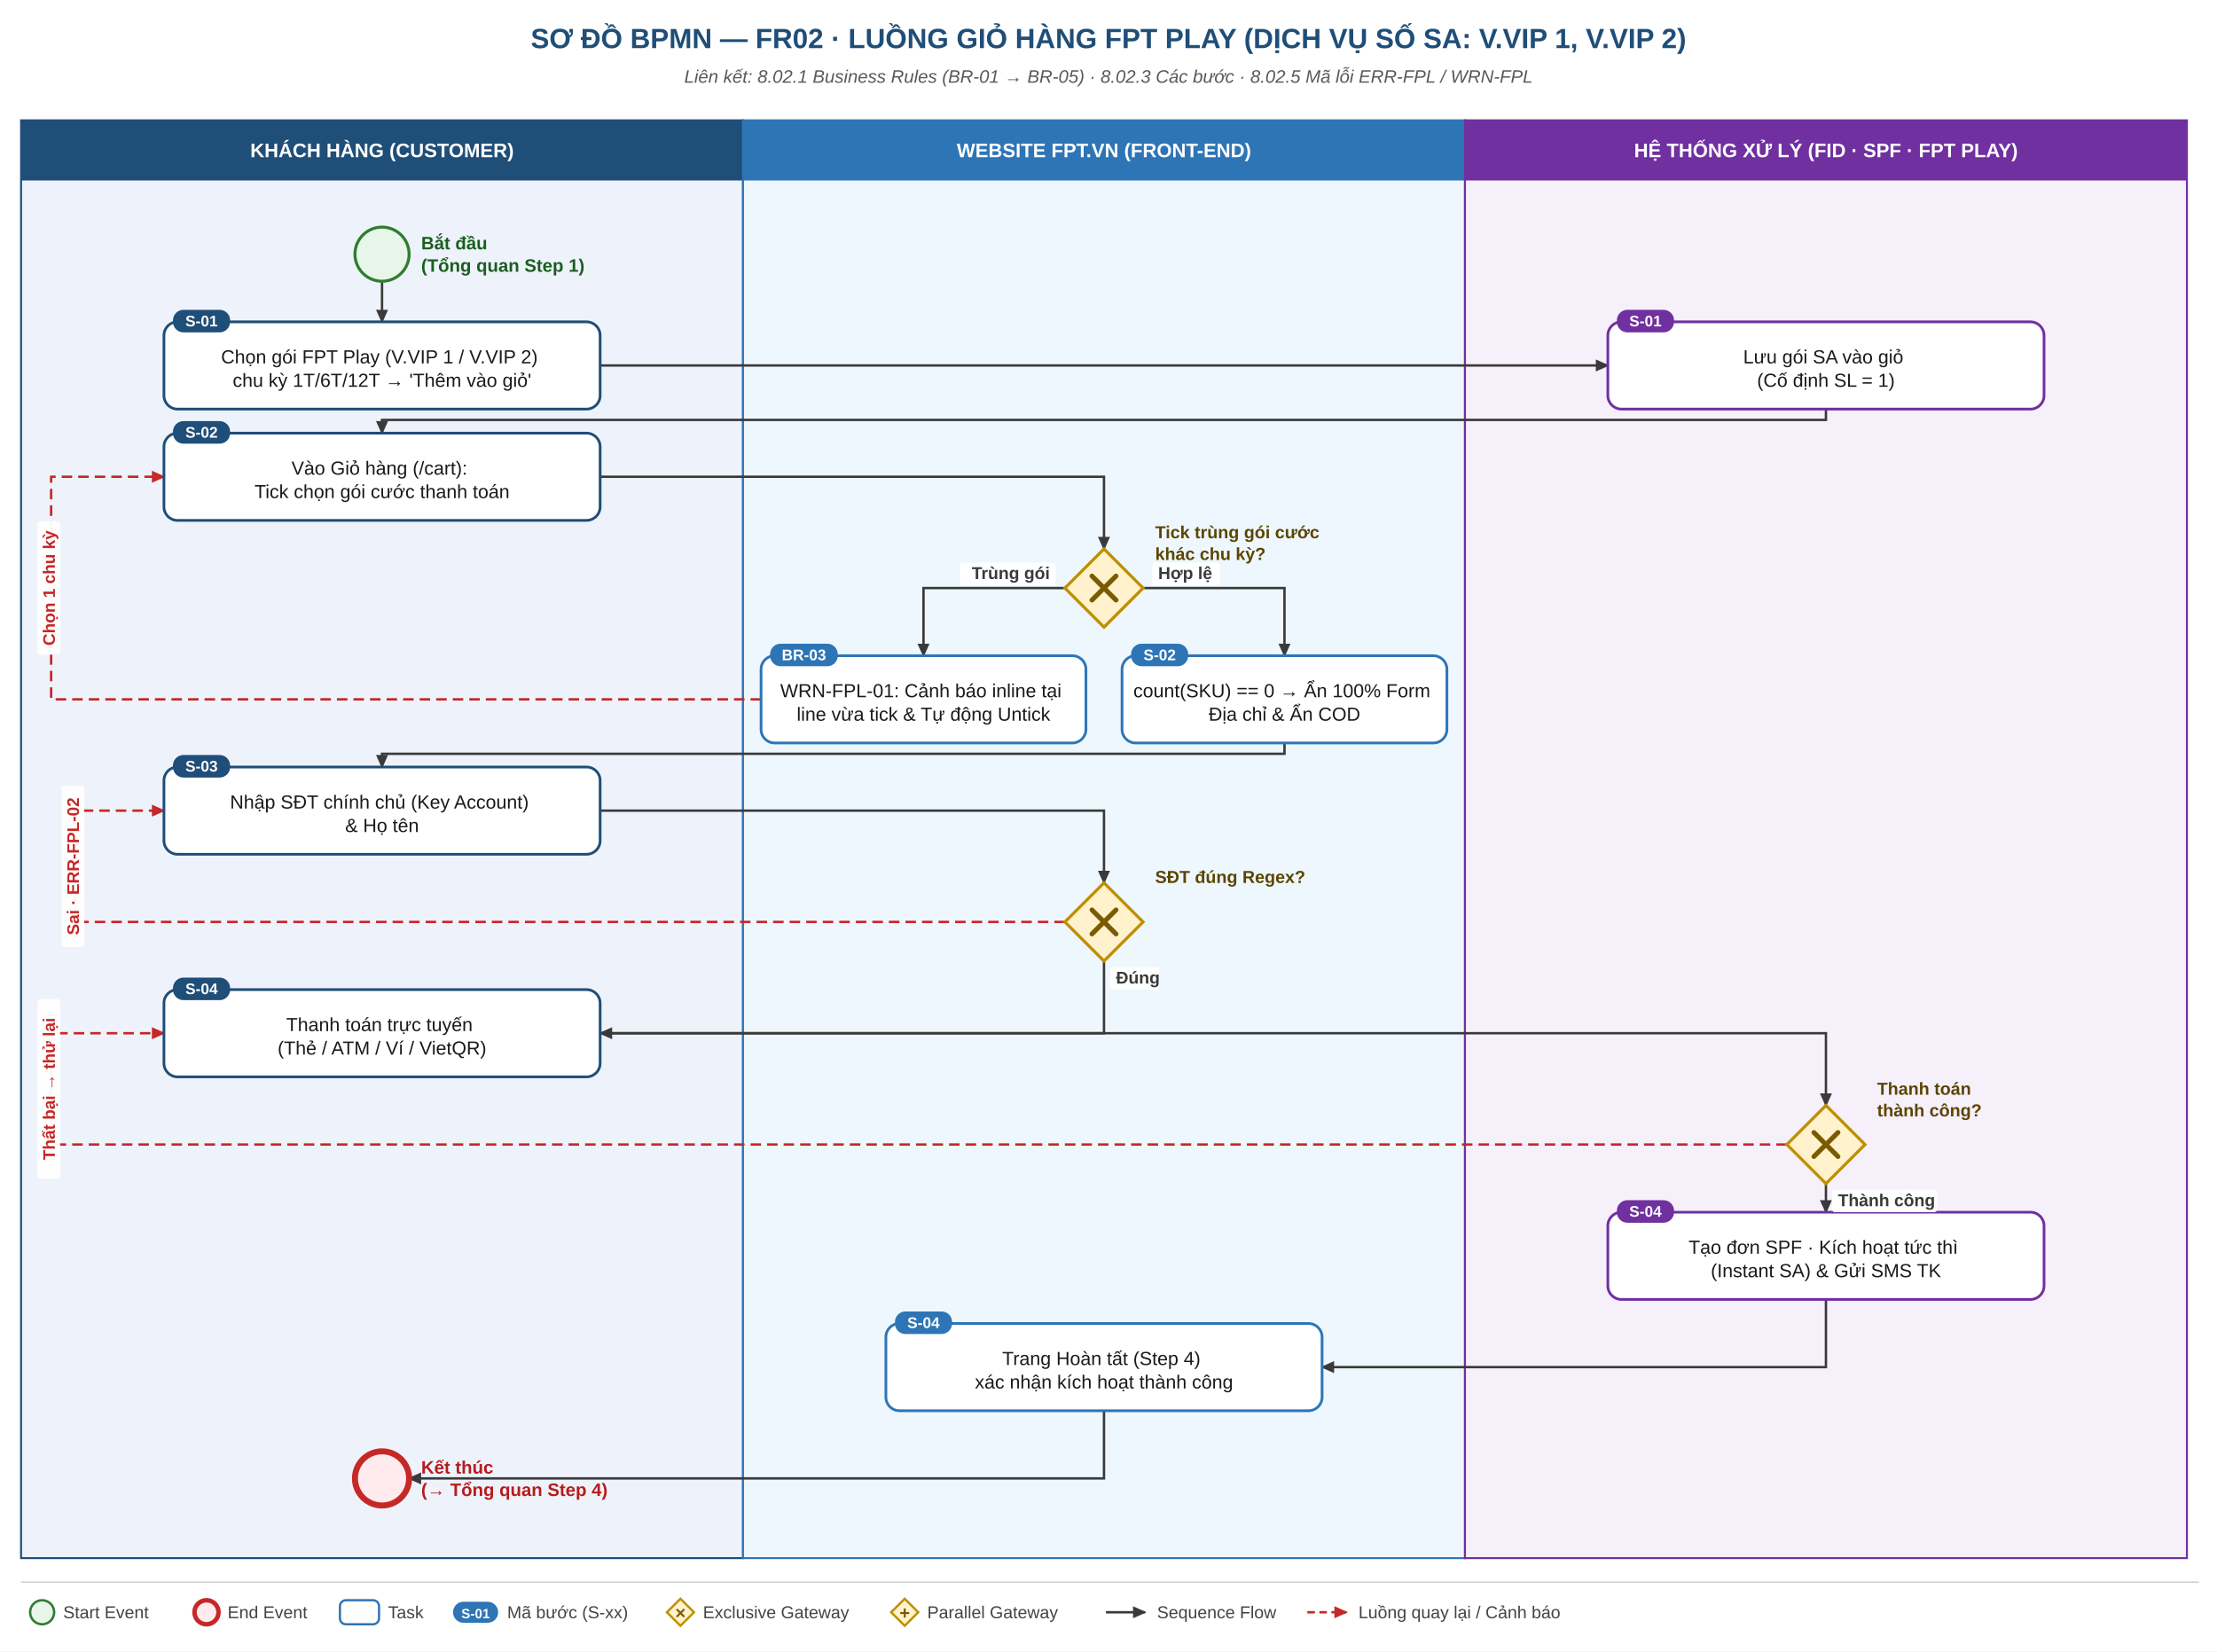
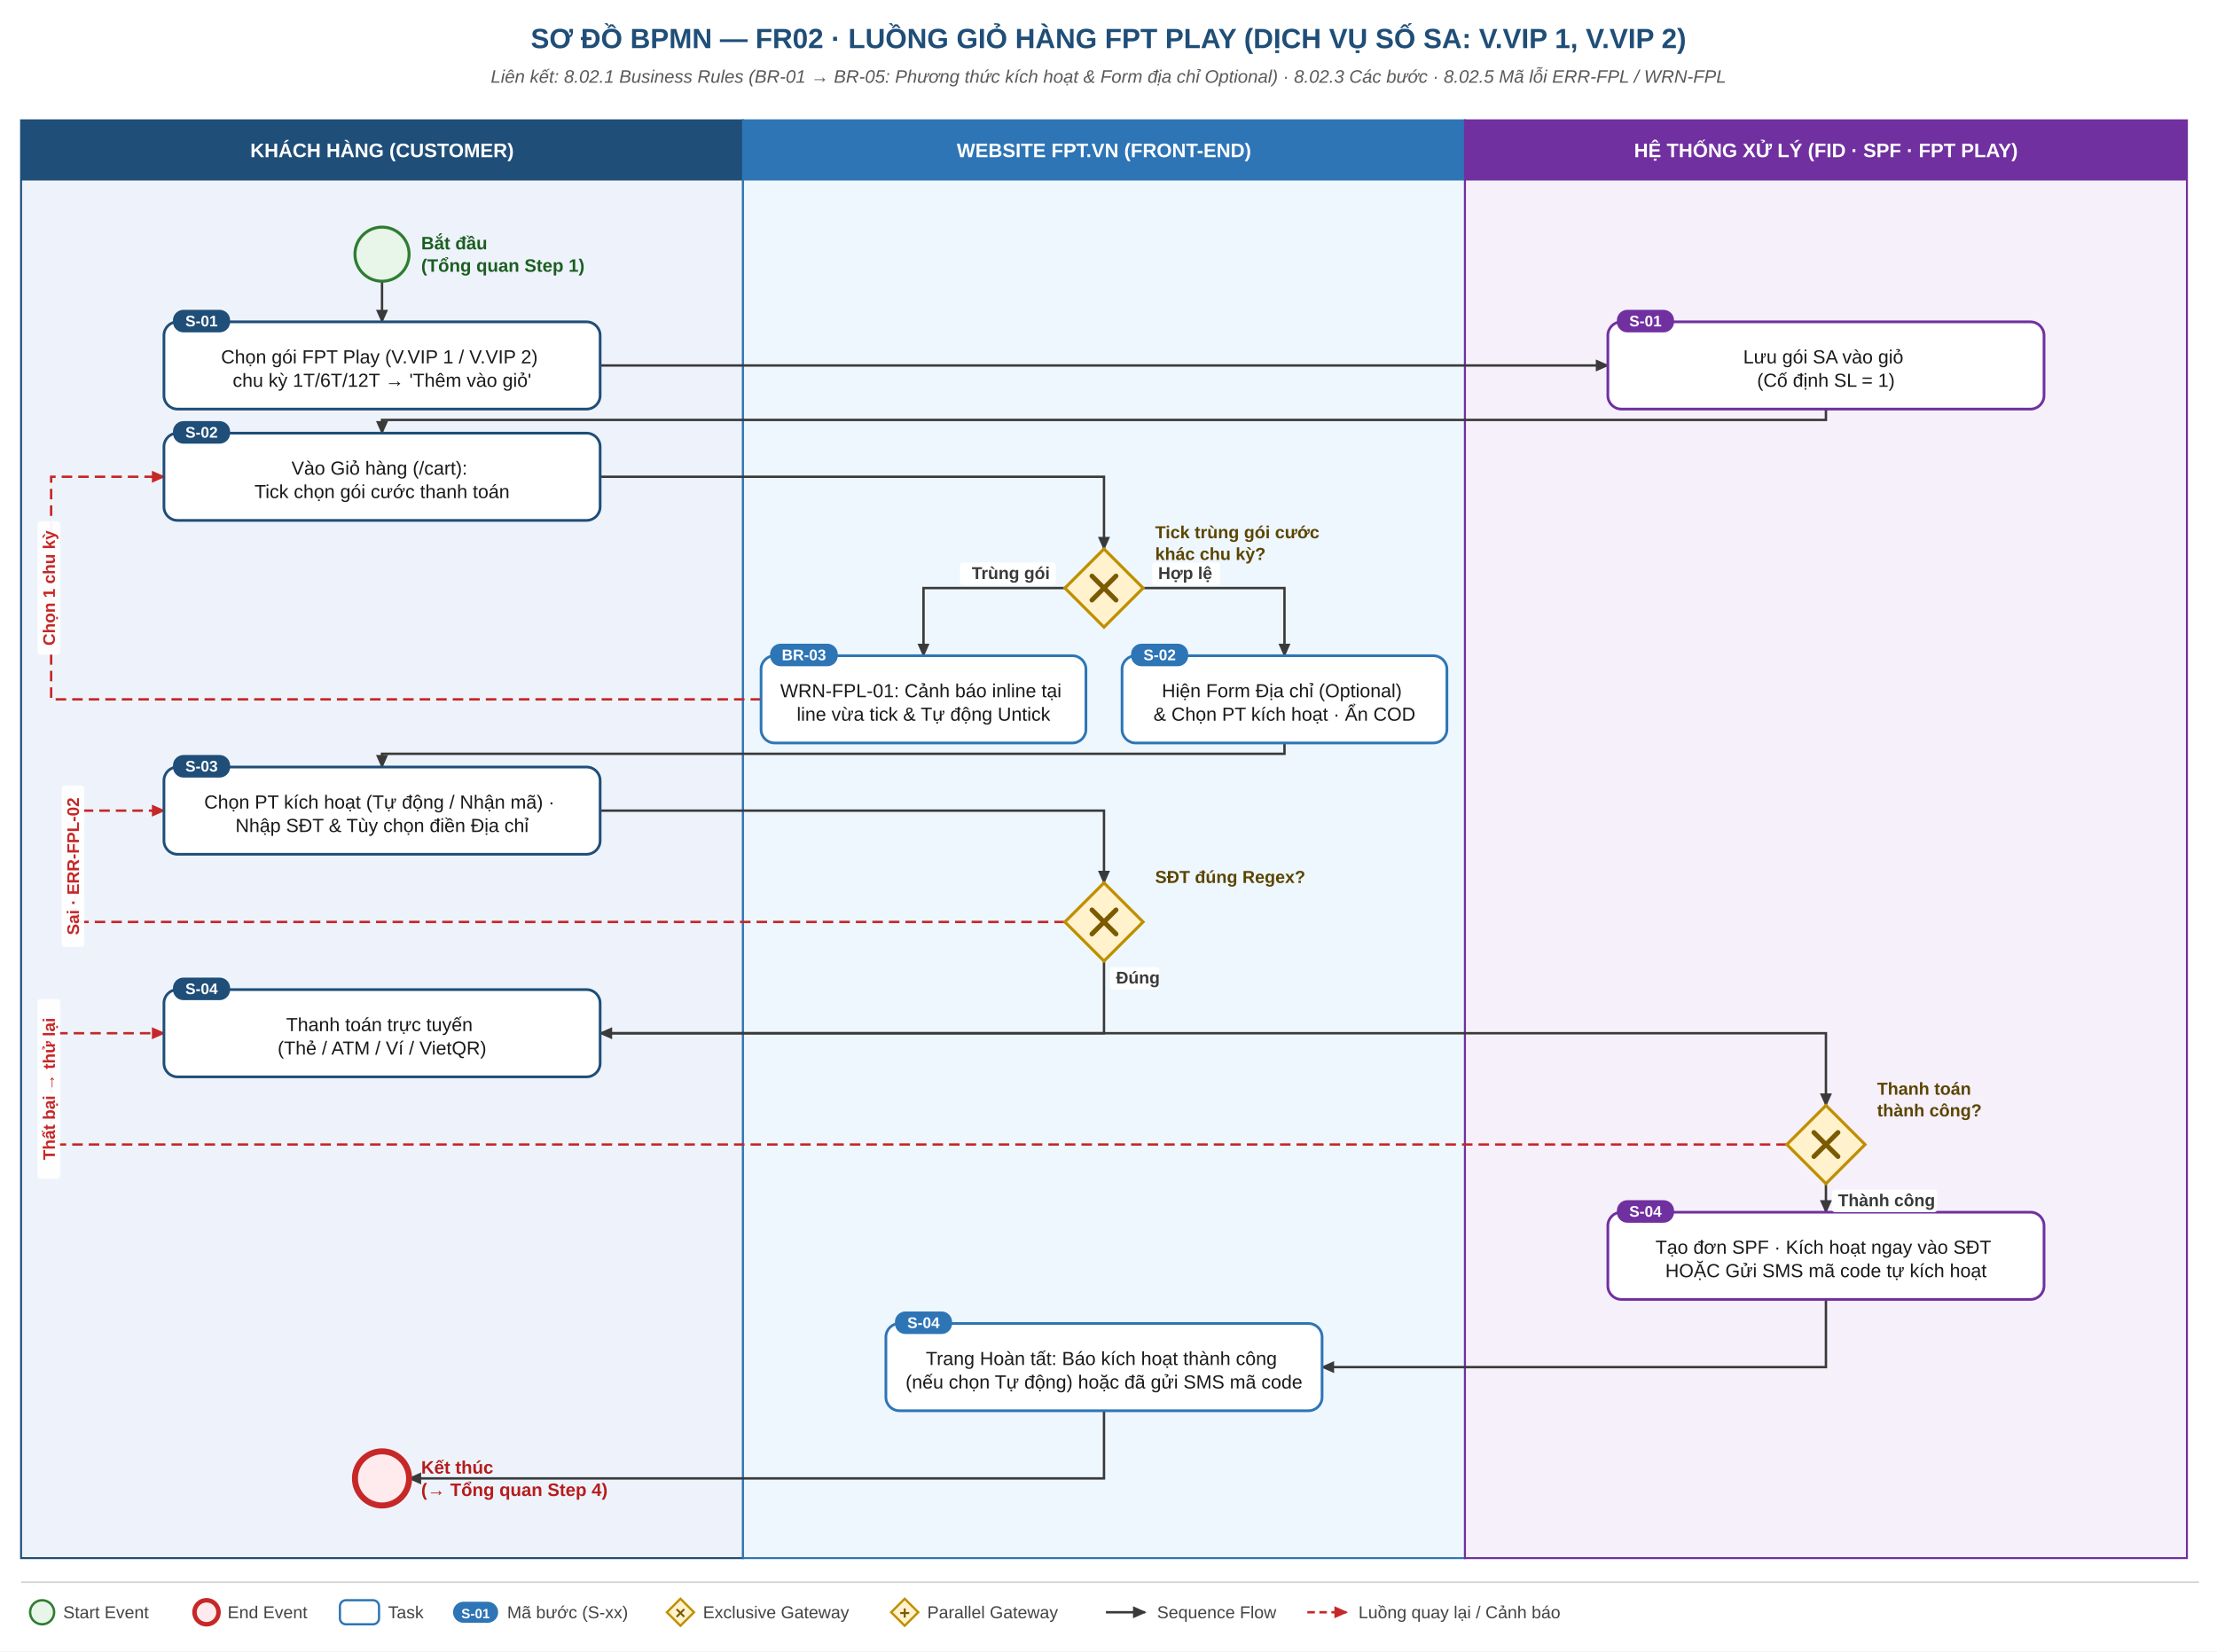
<svg xmlns="http://www.w3.org/2000/svg" width="1474" height="1098" viewBox="0 0 1474 1098" font-family="Arial, Helvetica, sans-serif">
  <rect width="1474" height="1098" fill="#ffffff" />
  <defs>
    <marker id="a" markerWidth="10" markerHeight="10" refX="8" refY="4" orient="auto" markerUnits="userSpaceOnUse">
      <path d="M0,0 L9,4 L0,8 Z" fill="#3a3a3a" />
    </marker>
    <marker id="ar" markerWidth="10" markerHeight="10" refX="8" refY="4" orient="auto" markerUnits="userSpaceOnUse">
      <path d="M0,0 L9,4 L0,8 Z" fill="#c62828" />
    </marker>
  </defs>
  <text x="737.0" y="32" font-size="18.5" font-weight="bold" fill="#1f4e78" text-anchor="middle">SƠ ĐỒ BPMN — FR02 · LUỒNG GIỎ HÀNG FPT PLAY (DỊCH VỤ SỐ SA: V.VIP 1, V.VIP 2)</text>
-   <text x="737.0" y="55" font-size="12" fill="#595959" font-style="italic" text-anchor="middle">Liên kết: 8.02.1 Business Rules (BR-01 → BR-05) · 8.02.3 Các bước · 8.02.5 Mã lỗi ERR-FPL / WRN-FPL</text>
+   <text x="737.0" y="55" font-size="12" fill="#595959" font-style="italic" text-anchor="middle">Liên kết: 8.02.1 Business Rules (BR-01 → BR-05: Phương thức kích hoạt &amp; Form địa chỉ Optional) · 8.02.3 Các bước · 8.02.5 Mã lỗi ERR-FPL / WRN-FPL</text>
  <rect x="14" y="80" width="480" height="956" fill="#eef3fb" stroke="#1f4e78" stroke-width="1.3" />
  <rect x="14" y="80" width="480" height="40" fill="#1f4e78" />
  <text x="254.0" y="104.5" font-size="13" font-weight="bold" fill="#fff" text-anchor="middle">KHÁCH HÀNG (CUSTOMER)</text>
  <rect x="494" y="80" width="480" height="956" fill="#eef7fd" stroke="#2e75b6" stroke-width="1.3" />
  <rect x="494" y="80" width="480" height="40" fill="#2e75b6" />
  <text x="734.0" y="104.5" font-size="13" font-weight="bold" fill="#fff" text-anchor="middle">WEBSITE FPT.VN (FRONT-END)</text>
  <rect x="974" y="80" width="480" height="956" fill="#f6f0fb" stroke="#7030a0" stroke-width="1.3" />
  <rect x="974" y="80" width="480" height="40" fill="#7030a0" />
  <text x="1214.0" y="104.5" font-size="13" font-weight="bold" fill="#fff" text-anchor="middle">HỆ THỐNG XỬ LÝ (FID · SPF · FPT PLAY)</text>
  <path d="M254.0,187.0 L254.0,214.0" fill="none" stroke="#3a3a3a" stroke-width="1.6" marker-end="url(#a)" />
  <path d="M399.0,243.0 L1069.0,243.0" fill="none" stroke="#3a3a3a" stroke-width="1.6" marker-end="url(#a)" />
  <path d="M1214.0,272.0 L1214.0,279.2 L254.0,279.2 L254.0,288.0" fill="none" stroke="#3a3a3a" stroke-width="1.6" marker-end="url(#a)" />
  <path d="M399.0,317.0 L734.0,317.0 L734.0,365.0" fill="none" stroke="#3a3a3a" stroke-width="1.6" marker-end="url(#a)" />
  <path d="M708.0,391.0 L614.0,391.0 L614.0,436.0" fill="none" stroke="#3a3a3a" stroke-width="1.6" marker-end="url(#a)" />
  <path d="M760.0,391.0 L854.0,391.0 L854.0,436.0" fill="none" stroke="#3a3a3a" stroke-width="1.6" marker-end="url(#a)" />
  <path d="M506.0,465.0 L34.0,465.0 L34.0,317.0 L109.0,317.0" fill="none" stroke="#c62828" stroke-width="1.6" stroke-dasharray="7,4" marker-end="url(#ar)" />
  <path d="M854.0,494.0 L854.0,501.2 L254.0,501.2 L254.0,510.0" fill="none" stroke="#3a3a3a" stroke-width="1.6" marker-end="url(#a)" />
  <path d="M399.0,539.0 L734.0,539.0 L734.0,587.0" fill="none" stroke="#3a3a3a" stroke-width="1.6" marker-end="url(#a)" />
  <path d="M734.0,639.0 L734.0,687.0 L399.0,687.0" fill="none" stroke="#3a3a3a" stroke-width="1.6" marker-end="url(#a)" />
  <path d="M708.0,613.0 L50.0,613.0 L50.0,539.0 L109.0,539.0" fill="none" stroke="#c62828" stroke-width="1.6" stroke-dasharray="7,4" marker-end="url(#ar)" />
  <path d="M399.0,687.0 L1214.0,687.0 L1214.0,735.0" fill="none" stroke="#3a3a3a" stroke-width="1.6" marker-end="url(#a)" />
  <path d="M1214.0,787.0 L1214.0,806.0" fill="none" stroke="#3a3a3a" stroke-width="1.6" marker-end="url(#a)" />
  <path d="M1188.0,761.0 L34.0,761.0 L34.0,687.0 L109.0,687.0" fill="none" stroke="#c62828" stroke-width="1.6" stroke-dasharray="7,4" marker-end="url(#ar)" />
  <path d="M1214.0,864.0 L1214.0,909.0 L879.0,909.0" fill="none" stroke="#3a3a3a" stroke-width="1.6" marker-end="url(#a)" />
  <path d="M734.0,938.0 L734.0,983.0 L272.0,983.0" fill="none" stroke="#3a3a3a" stroke-width="1.6" marker-end="url(#a)" />
  <circle cx="254.0" cy="169.0" r="18" fill="#e8f5e9" stroke="#2e7d32" stroke-width="2" />
  <text x="280.0" y="165.8" font-size="12" fill="#1b5e20" font-weight="bold" text-anchor="start">
    <tspan x="280.0" dy="0.0">Bắt đầu</tspan>
    <tspan x="280.0" dy="14.9">(Tổng quan Step 1)</tspan>
  </text>
  <rect x="109.0" y="214.0" width="290" height="58" rx="9" fill="#ffffff" stroke="#1f4e78" stroke-width="1.8" />
  <text x="254.0" y="241.6" font-size="12.6" fill="#1a1a1a" font-weight="normal" text-anchor="middle">
    <tspan x="254.0" dy="0.0">Chọn gói FPT Play (V.VIP 1 / V.VIP 2)</tspan>
    <tspan x="254.0" dy="15.6">chu kỳ 1T/6T/12T → 'Thêm vào giỏ'</tspan>
  </text>
  <rect x="115.0" y="206.0" width="38" height="15" rx="7" fill="#1f4e78" />
  <text x="134.0" y="217.0" font-size="10.2" font-weight="bold" fill="#fff" text-anchor="middle">S-01</text>
  <rect x="1069.0" y="214.0" width="290" height="58" rx="9" fill="#ffffff" stroke="#7030a0" stroke-width="1.8" />
  <text x="1214.0" y="241.6" font-size="12.6" fill="#1a1a1a" font-weight="normal" text-anchor="middle">
    <tspan x="1214.0" dy="0.0">Lưu gói SA vào giỏ</tspan>
    <tspan x="1214.0" dy="15.6">(Cố định SL = 1)</tspan>
  </text>
  <rect x="1075.0" y="206.0" width="38" height="15" rx="7" fill="#7030a0" />
  <text x="1094.0" y="217.0" font-size="10.2" font-weight="bold" fill="#fff" text-anchor="middle">S-01</text>
  <rect x="109.0" y="288.0" width="290" height="58" rx="9" fill="#ffffff" stroke="#1f4e78" stroke-width="1.8" />
  <text x="254.0" y="315.6" font-size="12.6" fill="#1a1a1a" font-weight="normal" text-anchor="middle">
    <tspan x="254.0" dy="0.0">Vào Giỏ hàng (/cart):</tspan>
    <tspan x="254.0" dy="15.6">Tick chọn gói cước thanh toán</tspan>
  </text>
  <rect x="115.0" y="280.0" width="38" height="15" rx="7" fill="#1f4e78" />
  <text x="134.0" y="291.0" font-size="10.2" font-weight="bold" fill="#fff" text-anchor="middle">S-02</text>
  <polygon points="734.0,365.0 760.0,391.0 734.0,417.0 708.0,391.0" fill="#fff2cc" stroke="#bf8f00" stroke-width="2" />
  <path d="M726.0,383.0 L742.0,399.0 M742.0,383.0 L726.0,399.0" stroke="#7a5b00" stroke-width="3.2" stroke-linecap="round" />
  <text x="768.0" y="357.9" font-size="11.6" fill="#5b4500" font-weight="bold" text-anchor="start">
    <tspan x="768.0" dy="0.0">Tick trùng gói cước</tspan>
    <tspan x="768.0" dy="14.4">khác chu kỳ?</tspan>
  </text>
  <rect x="506.0" y="436.0" width="216" height="58" rx="9" fill="#ffffff" stroke="#2e75b6" stroke-width="1.8" />
  <text x="614.0" y="463.6" font-size="12.6" fill="#1a1a1a" font-weight="normal" text-anchor="middle">
    <tspan x="614.0" dy="0.0">WRN-FPL-01: Cảnh báo inline tại</tspan>
    <tspan x="614.0" dy="15.6">line vừa tick &amp; Tự động Untick</tspan>
  </text>
  <rect x="512.0" y="428.0" width="45" height="15" rx="7" fill="#2e75b6" />
  <text x="534.5" y="439.0" font-size="10.2" font-weight="bold" fill="#fff" text-anchor="middle">BR-03</text>
  <rect x="746.0" y="436.0" width="216" height="58" rx="9" fill="#ffffff" stroke="#2e75b6" stroke-width="1.8" />
  <text x="854.0" y="463.6" font-size="12.6" fill="#1a1a1a" font-weight="normal" text-anchor="middle">
-     <tspan x="854.0" dy="0.0">count(SKU) == 0 → Ẩn 100% Form</tspan>
-     <tspan x="854.0" dy="15.6">Địa chỉ &amp; Ẩn COD</tspan>
+     <tspan x="854.0" dy="0.0">Hiện Form Địa chỉ (Optional)</tspan>
+     <tspan x="854.0" dy="15.6">&amp; Chọn PT kích hoạt · Ẩn COD</tspan>
  </text>
  <rect x="752.0" y="428.0" width="38" height="15" rx="7" fill="#2e75b6" />
  <text x="771.0" y="439.0" font-size="10.2" font-weight="bold" fill="#fff" text-anchor="middle">S-02</text>
  <rect x="109.0" y="510.0" width="290" height="58" rx="9" fill="#ffffff" stroke="#1f4e78" stroke-width="1.8" />
  <text x="254.0" y="537.6" font-size="12.6" fill="#1a1a1a" font-weight="normal" text-anchor="middle">
-     <tspan x="254.0" dy="0.0">Nhập SĐT chính chủ (Key Account)</tspan>
-     <tspan x="254.0" dy="15.6">&amp; Họ tên</tspan>
+     <tspan x="254.0" dy="0.0">Chọn PT kích hoạt (Tự động / Nhận mã) ·</tspan>
+     <tspan x="254.0" dy="15.6">Nhập SĐT &amp; Tùy chọn điền Địa chỉ</tspan>
  </text>
  <rect x="115.0" y="502.0" width="38" height="15" rx="7" fill="#1f4e78" />
  <text x="134.0" y="513.0" font-size="10.2" font-weight="bold" fill="#fff" text-anchor="middle">S-03</text>
  <polygon points="734.0,587.0 760.0,613.0 734.0,639.0 708.0,613.0" fill="#fff2cc" stroke="#bf8f00" stroke-width="2" />
  <path d="M726.0,605.0 L742.0,621.0 M742.0,605.0 L726.0,621.0" stroke="#7a5b00" stroke-width="3.2" stroke-linecap="round" />
  <text x="768.0" y="587.1" font-size="11.6" fill="#5b4500" font-weight="bold" text-anchor="start">
    <tspan x="768.0" dy="0.0">SĐT đúng Regex?</tspan>
  </text>
  <rect x="109.0" y="658.0" width="290" height="58" rx="9" fill="#ffffff" stroke="#1f4e78" stroke-width="1.8" />
  <text x="254.0" y="685.6" font-size="12.6" fill="#1a1a1a" font-weight="normal" text-anchor="middle">
    <tspan x="254.0" dy="0.0">Thanh toán trực tuyến</tspan>
    <tspan x="254.0" dy="15.6">(Thẻ / ATM / Ví / VietQR)</tspan>
  </text>
  <rect x="115.0" y="650.0" width="38" height="15" rx="7" fill="#1f4e78" />
  <text x="134.0" y="661.0" font-size="10.2" font-weight="bold" fill="#fff" text-anchor="middle">S-04</text>
  <polygon points="1214.0,735.0 1240.0,761.0 1214.0,787.0 1188.0,761.0" fill="#fff2cc" stroke="#bf8f00" stroke-width="2" />
  <path d="M1206.0,753.0 L1222.0,769.0 M1222.0,753.0 L1206.0,769.0" stroke="#7a5b00" stroke-width="3.2" stroke-linecap="round" />
  <text x="1248.0" y="727.9" font-size="11.6" fill="#5b4500" font-weight="bold" text-anchor="start">
    <tspan x="1248.0" dy="0.0">Thanh toán</tspan>
    <tspan x="1248.0" dy="14.4">thành công?</tspan>
  </text>
  <rect x="1069.0" y="806.0" width="290" height="58" rx="9" fill="#ffffff" stroke="#7030a0" stroke-width="1.8" />
  <text x="1214.0" y="833.6" font-size="12.6" fill="#1a1a1a" font-weight="normal" text-anchor="middle">
-     <tspan x="1214.0" dy="0.0">Tạo đơn SPF · Kích hoạt tức thì</tspan>
-     <tspan x="1214.0" dy="15.6">(Instant SA) &amp; Gửi SMS TK</tspan>
+     <tspan x="1214.0" dy="0.0">Tạo đơn SPF · Kích hoạt ngay vào SĐT</tspan>
+     <tspan x="1214.0" dy="15.6">HOẶC Gửi SMS mã code tự kích hoạt</tspan>
  </text>
  <rect x="1075.0" y="798.0" width="38" height="15" rx="7" fill="#7030a0" />
  <text x="1094.0" y="809.0" font-size="10.2" font-weight="bold" fill="#fff" text-anchor="middle">S-04</text>
  <rect x="589.0" y="880.0" width="290" height="58" rx="9" fill="#ffffff" stroke="#2e75b6" stroke-width="1.8" />
  <text x="734.0" y="907.6" font-size="12.6" fill="#1a1a1a" font-weight="normal" text-anchor="middle">
-     <tspan x="734.0" dy="0.0">Trang Hoàn tất (Step 4)</tspan>
-     <tspan x="734.0" dy="15.6">xác nhận kích hoạt thành công</tspan>
+     <tspan x="734.0" dy="0.0">Trang Hoàn tất: Báo kích hoạt thành công</tspan>
+     <tspan x="734.0" dy="15.6">(nếu chọn Tự động) hoặc đã gửi SMS mã code</tspan>
  </text>
  <rect x="595.0" y="872.0" width="38" height="15" rx="7" fill="#2e75b6" />
  <text x="614.0" y="883.0" font-size="10.2" font-weight="bold" fill="#fff" text-anchor="middle">S-04</text>
  <circle cx="254.0" cy="983.0" r="18" fill="#ffebee" stroke="#c62828" stroke-width="4" />
  <text x="280.0" y="979.8" font-size="12" fill="#b71c1c" font-weight="bold" text-anchor="start">
    <tspan x="280.0" dy="0.0">Kết thúc</tspan>
    <tspan x="280.0" dy="14.9">(→ Tổng quan Step 4)</tspan>
  </text>
  <rect x="638.2" y="374.0" width="63.8" height="15" fill="#ffffff" opacity="0.95" rx="2" />
  <text x="698.0" y="385.0" font-size="11.4" font-weight="bold" fill="#3a3a3a" text-anchor="end">Trùng gói</text>
  <rect x="766.0" y="374.0" width="45.2" height="15" fill="#ffffff" opacity="0.95" rx="2" />
  <text x="770.0" y="385.0" font-size="11.4" font-weight="bold" fill="#3a3a3a" text-anchor="start">Hợp lệ</text>
  <g transform="rotate(-90 34.0 391.0)">
    <rect x="-10.3" y="382.0" width="88.6" height="15" fill="#fff" opacity="0.95" rx="2" />
    <text x="34.0" y="393.5" font-size="11.2" font-weight="bold" fill="#c62828" text-anchor="middle">Chọn 1 chu kỳ</text>
  </g>
  <rect x="738.0" y="643.0" width="32.8" height="15" fill="#ffffff" opacity="0.95" rx="2" />
  <text x="742.0" y="654.0" font-size="11.4" font-weight="bold" fill="#3a3a3a" text-anchor="start">Đúng</text>
  <g transform="rotate(-90 50.0 576.0)">
    <rect x="-3.6" y="567.0" width="107.2" height="15" fill="#fff" opacity="0.95" rx="2" />
    <text x="50.0" y="578.5" font-size="11.2" font-weight="bold" fill="#c62828" text-anchor="middle">Sai · ERR-FPL-02</text>
  </g>
  <rect x="1218.0" y="791.0" width="70.0" height="15" fill="#ffffff" opacity="0.95" rx="2" />
  <text x="1222.0" y="802.0" font-size="11.4" font-weight="bold" fill="#3a3a3a" text-anchor="start">Thành công</text>
  <g transform="rotate(-90 34.0 724.0)">
    <rect x="-25.8" y="715.0" width="119.6" height="15" fill="#fff" opacity="0.95" rx="2" />
    <text x="34.0" y="726.5" font-size="11.2" font-weight="bold" fill="#c62828" text-anchor="middle">Thất bại → thử lại</text>
  </g>
  <line x1="14" y1="1052.0" x2="1462" y2="1052.0" stroke="#d0d0d0" />
  <circle cx="28" cy="1072.0" r="8" fill="#e8f5e9" stroke="#2e7d32" stroke-width="1.6" />
  <text x="42" y="1076.0" font-size="11.5" fill="#444">Start Event</text>
  <circle cx="137.3" cy="1072.0" r="8" fill="#ffebee" stroke="#c62828" stroke-width="3" />
  <text x="151.3" y="1076.0" font-size="11.5" fill="#444">End Event</text>
  <rect x="226.0" y="1064.0" width="26" height="16" rx="4" fill="#fff" stroke="#2e75b6" stroke-width="1.5" />
  <text x="258.0" y="1076.0" font-size="11.5" fill="#444">Task</text>
  <rect x="301.2" y="1065.0" width="30" height="14" rx="7" fill="#2e75b6" />
  <text x="316.2" y="1076.0" font-size="9" font-weight="bold" fill="#fff" text-anchor="middle">S-01</text>
  <text x="337.2" y="1076.0" font-size="11.5" fill="#444">Mã bước (S-xx)</text>
  <polygon points="452.4,1063.0 461.4,1072.0 452.4,1081.0 443.4,1072.0" fill="#fff2cc" stroke="#bf8f00" stroke-width="1.5" />
  <text x="452.4" y="1076.5" font-size="12" font-weight="bold" fill="#7a5b00" text-anchor="middle">×</text>
  <text x="467.4" y="1076.0" font-size="11.5" fill="#444">Exclusive Gateway</text>
  <polygon points="601.5,1063.0 610.5,1072.0 601.5,1081.0 592.5,1072.0" fill="#fff2cc" stroke="#bf8f00" stroke-width="1.5" />
  <text x="601.5" y="1076.5" font-size="12" font-weight="bold" fill="#7a5b00" text-anchor="middle">+</text>
  <text x="616.5" y="1076.0" font-size="11.5" fill="#444">Parallel Gateway</text>
  <path d="M735.3,1072.0 L761.3,1072.0" stroke="#3a3a3a" stroke-width="1.6" marker-end="url(#a)" />
  <text x="769.3" y="1076.0" font-size="11.5" fill="#444">Sequence Flow</text>
  <path d="M869.2,1072.0 L895.2,1072.0" stroke="#c62828" stroke-width="1.6" stroke-dasharray="5,3" marker-end="url(#ar)" />
  <text x="903.2" y="1076.0" font-size="11.5" fill="#444">Luồng quay lại / Cảnh báo</text>
</svg>
